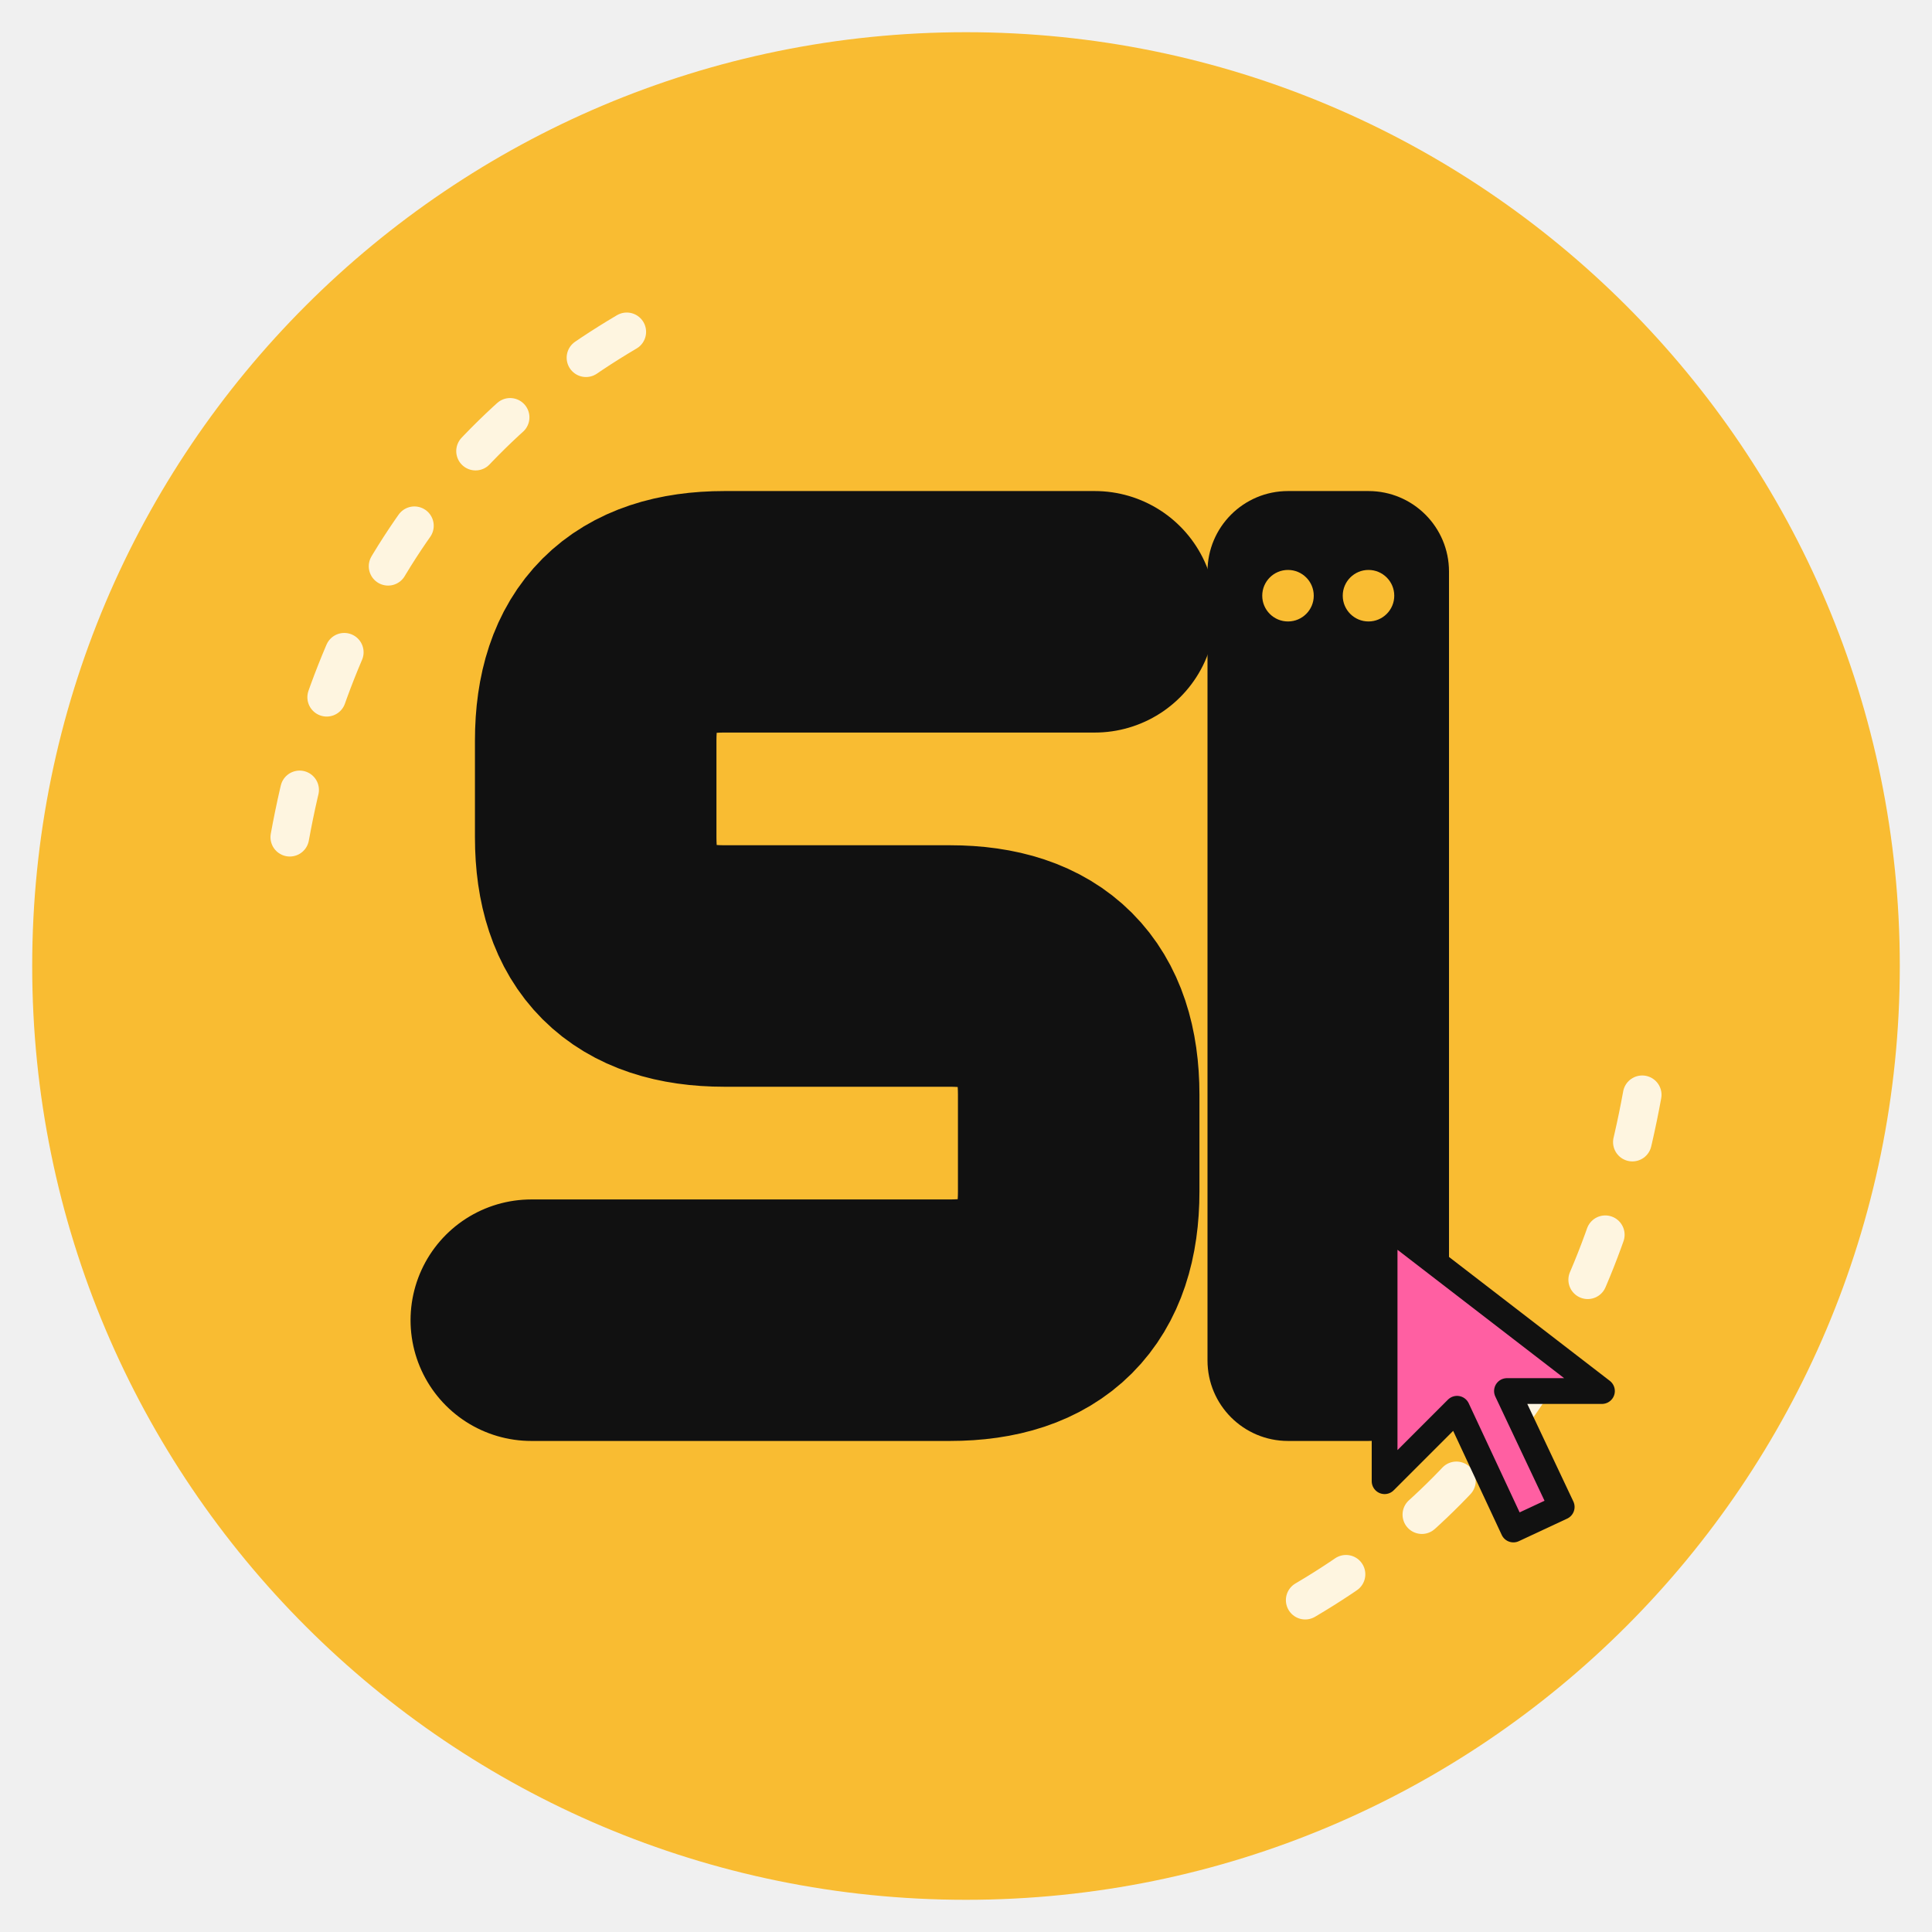
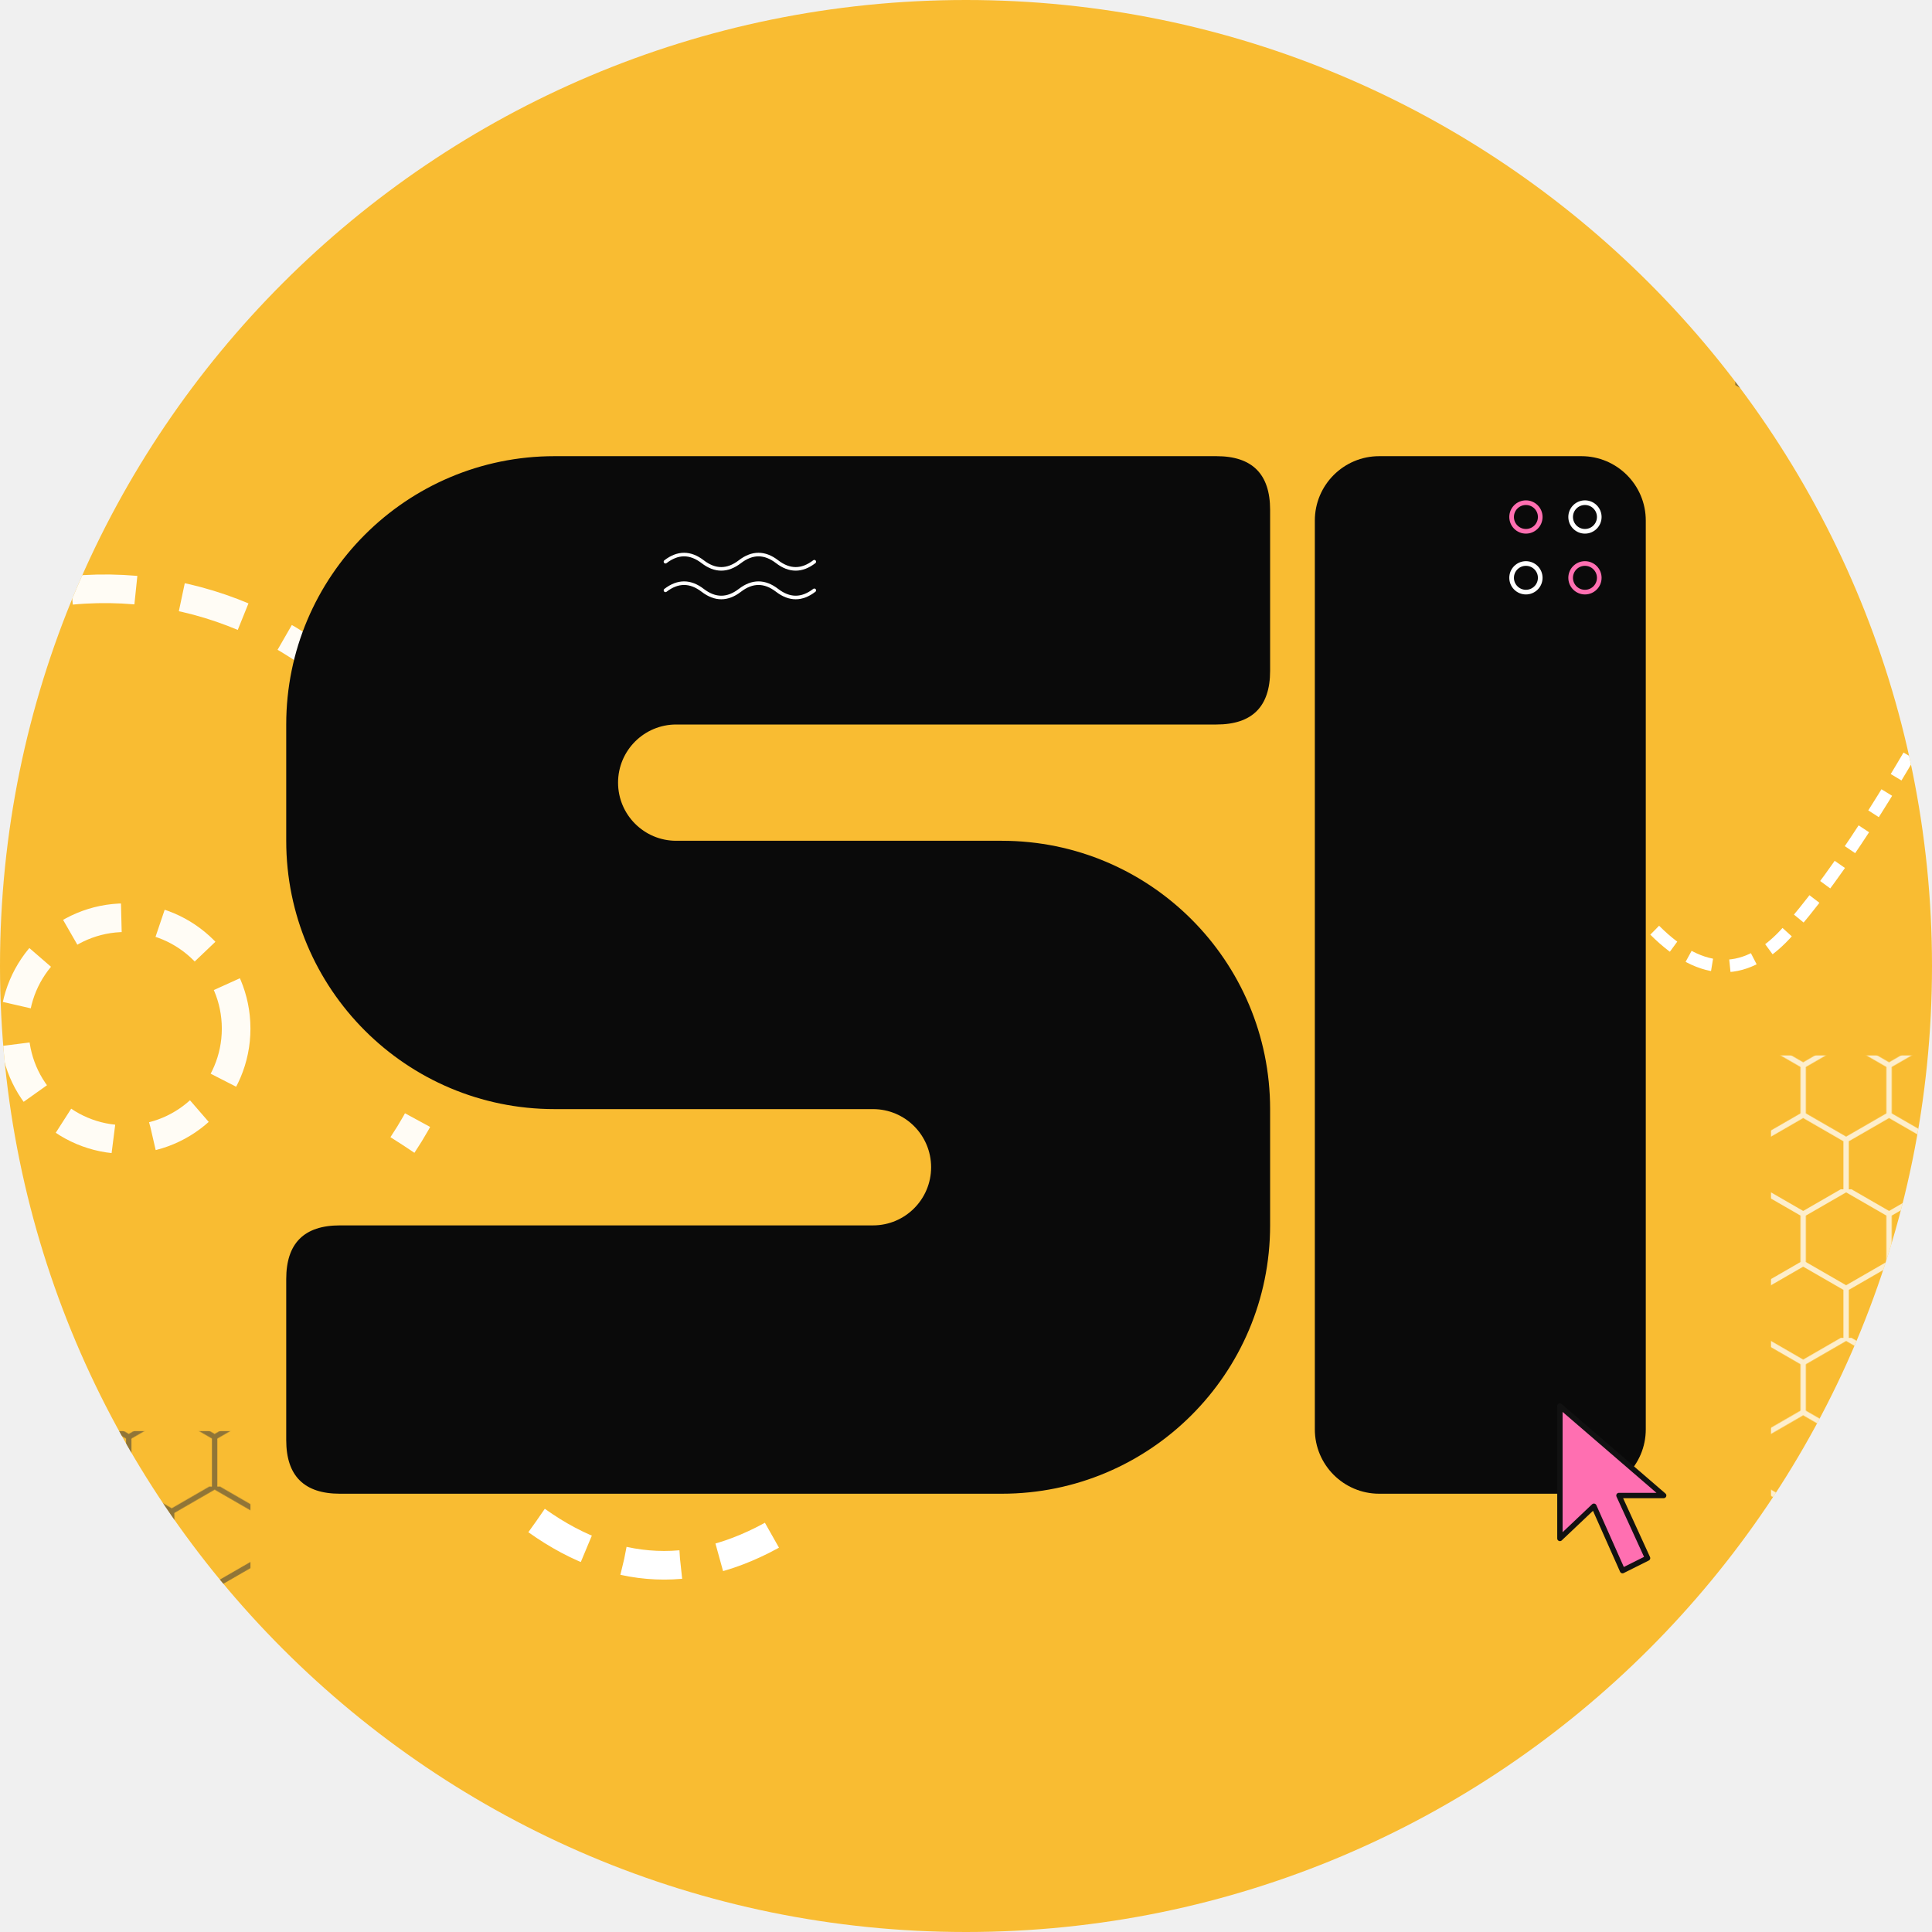
- <svg xmlns="http://www.w3.org/2000/svg" viewBox="0 0 120 120" role="img" aria-label="Sistemas para Internet">
-   <circle cx="60" cy="60" r="58" fill="#f9bc32" />
-   <path d="M18 52 Q22 30 40 20" fill="none" stroke="#fff" stroke-width="2.4" stroke-linecap="round" stroke-dasharray="3 6" opacity=".85" />
-   <path d="M102 68 Q98 90 80 100" fill="none" stroke="#fff" stroke-width="2.4" stroke-linecap="round" stroke-dasharray="3 6" opacity=".85" />
-   <path d="M68 38 H45 Q37 38 37 46 V52 Q37 60 45 60 H59 Q67 60 67 68 V74 Q67 82 59 82 H33" fill="none" stroke="#111" stroke-width="15" stroke-linecap="round" stroke-linejoin="round" />
-   <rect x="75" y="30.5" width="15" height="59" rx="5" fill="#111" />
-   <circle cx="80" cy="37" r="1.6" fill="#f9bc32" />
-   <circle cx="85" cy="37" r="1.6" fill="#f9bc32" />
-   <path d="M86 76 L86 92 L90.5 87.5 L94 95 L97 93.6 L93.6 86.4 L99.5 86.4 Z" fill="#ff5fa2" stroke="#111" stroke-width="1.6" stroke-linejoin="round" />
+ <svg xmlns="http://www.w3.org/2000/svg" viewBox="0 0 1080 1080" role="img" aria-label="Sistemas para Internet">
+   <defs>
+     <clipPath id="si-circle">
+       <circle cx="540" cy="540" r="540" />
+     </clipPath>
+     <pattern id="si-hex-dark" width="48" height="83.1" patternUnits="userSpaceOnUse">
+       <path d="M24 0 L48 13.85 L48 41.55 L24 55.4 L0 41.55 L0 13.85 Z M24 55.4 V83.1" fill="none" stroke="#3a3a3a" stroke-width="3" />
+     </pattern>
+     <pattern id="si-hex-light" width="48" height="83.1" patternUnits="userSpaceOnUse">
+       <path d="M24 0 L48 13.85 L48 41.55 L24 55.4 L0 41.55 L0 13.85 Z M24 55.4 V83.1" fill="none" stroke="#fff" stroke-width="3" />
+     </pattern>
+   </defs>
+   <g clip-path="url(#si-circle)">
+     <rect width="1080" height="1080" fill="#f9bc32" />
+     <g fill="none" stroke-linecap="butt">
+       <path d="M40 330 A200 200 0 0 1 225 640" stroke="#fff" stroke-width="16" stroke-dasharray="36 26" opacity=".95" />
+       <circle cx="70" cy="575" r="62" stroke="#fff" stroke-width="16" stroke-dasharray="30 22" opacity=".95" />
+       <path d="M300 850 Q370 900 445 850" stroke="#fff" stroke-width="16" stroke-dasharray="32 22" />
+       <path d="M925 520 Q965 560 1000 520 T1080 400" stroke="#fff" stroke-width="7" stroke-dasharray="14 10" />
+     </g>
+     <rect x="970" y="20" width="140" height="200" fill="url(#si-hex-dark)" opacity=".55" />
+     <rect x="990" y="590" width="140" height="380" fill="url(#si-hex-light)" opacity=".75" />
+     <rect x="-20" y="800" width="160" height="190" fill="url(#si-hex-dark)" opacity=".55" />
+   </g>
+   <path fill="#0a0a0a" d="M310 255 H680 Q710 255 710 285 V375 Q710 405 680 405 H378 A32.5 32.5 0 0 0 378 470 H560 A150 150 0 0 1 710 620 V685 A150 150 0 0 1 560 835 H190 Q160 835 160 805 V715 Q160 685 190 685 H488 A32.5 32.5 0 0 0 488 620 H310 A150 150 0 0 1 160 470 V405 A150 150 0 0 1 310 255 Z" />
+   <rect x="735" y="255" width="185" height="580" rx="36" fill="#0a0a0a" />
+   <g fill="none" stroke-width="2.6">
+     <circle cx="853" cy="289" r="8" stroke="#ff6fb1" />
+     <circle cx="886" cy="289" r="8" stroke="#fff" />
+     <circle cx="853" cy="323" r="8" stroke="#fff" />
+     <circle cx="886" cy="323" r="8" stroke="#ff6fb1" />
+   </g>
+   <g fill="none" stroke="#fff" stroke-width="2" stroke-linecap="round">
+     <path d="M372 314 q10.4 -8 20.8 0 t20.8 0 t20.8 0 t20.8 0" />
+     <path d="M372 330 q10.4 -8 20.8 0 t20.8 0 t20.8 0 t20.8 0" />
+   </g>
+   <path d="M872 786 V860 L891 842 L907 878 L921 871 L905 836 L930 836 Z" fill="#ff6fb1" stroke="#111" stroke-width="3" stroke-linejoin="round" />
</svg>
